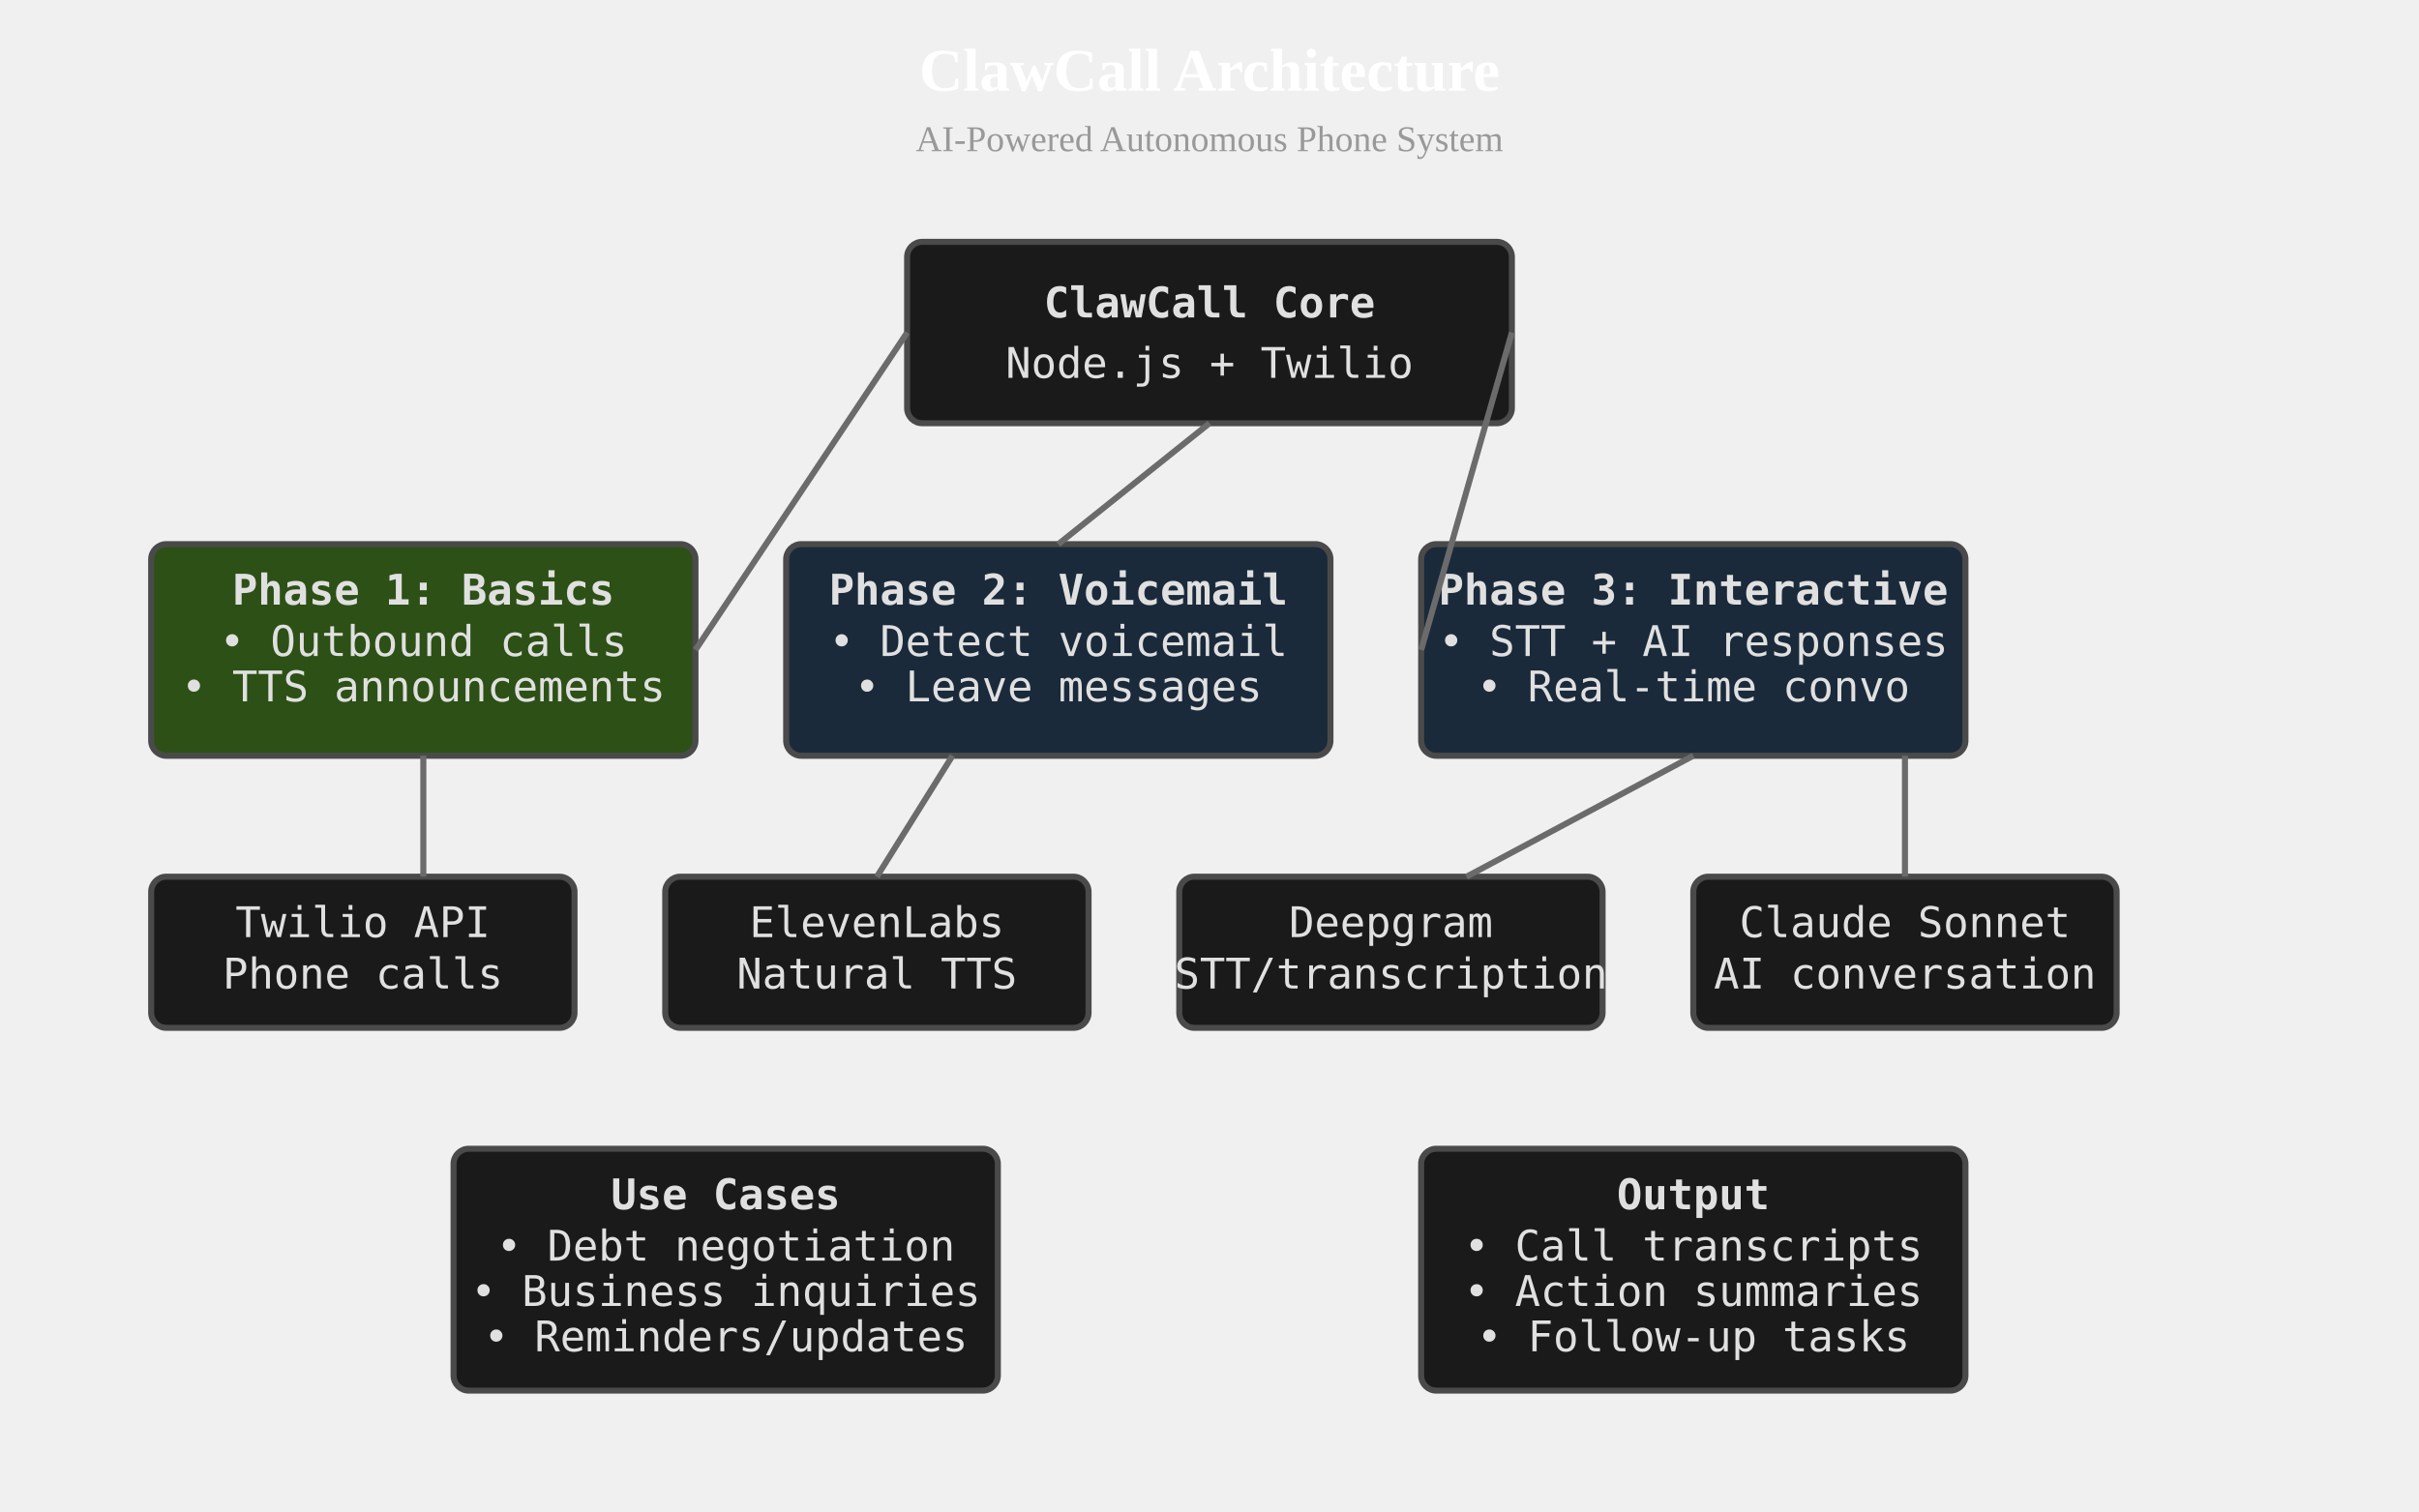
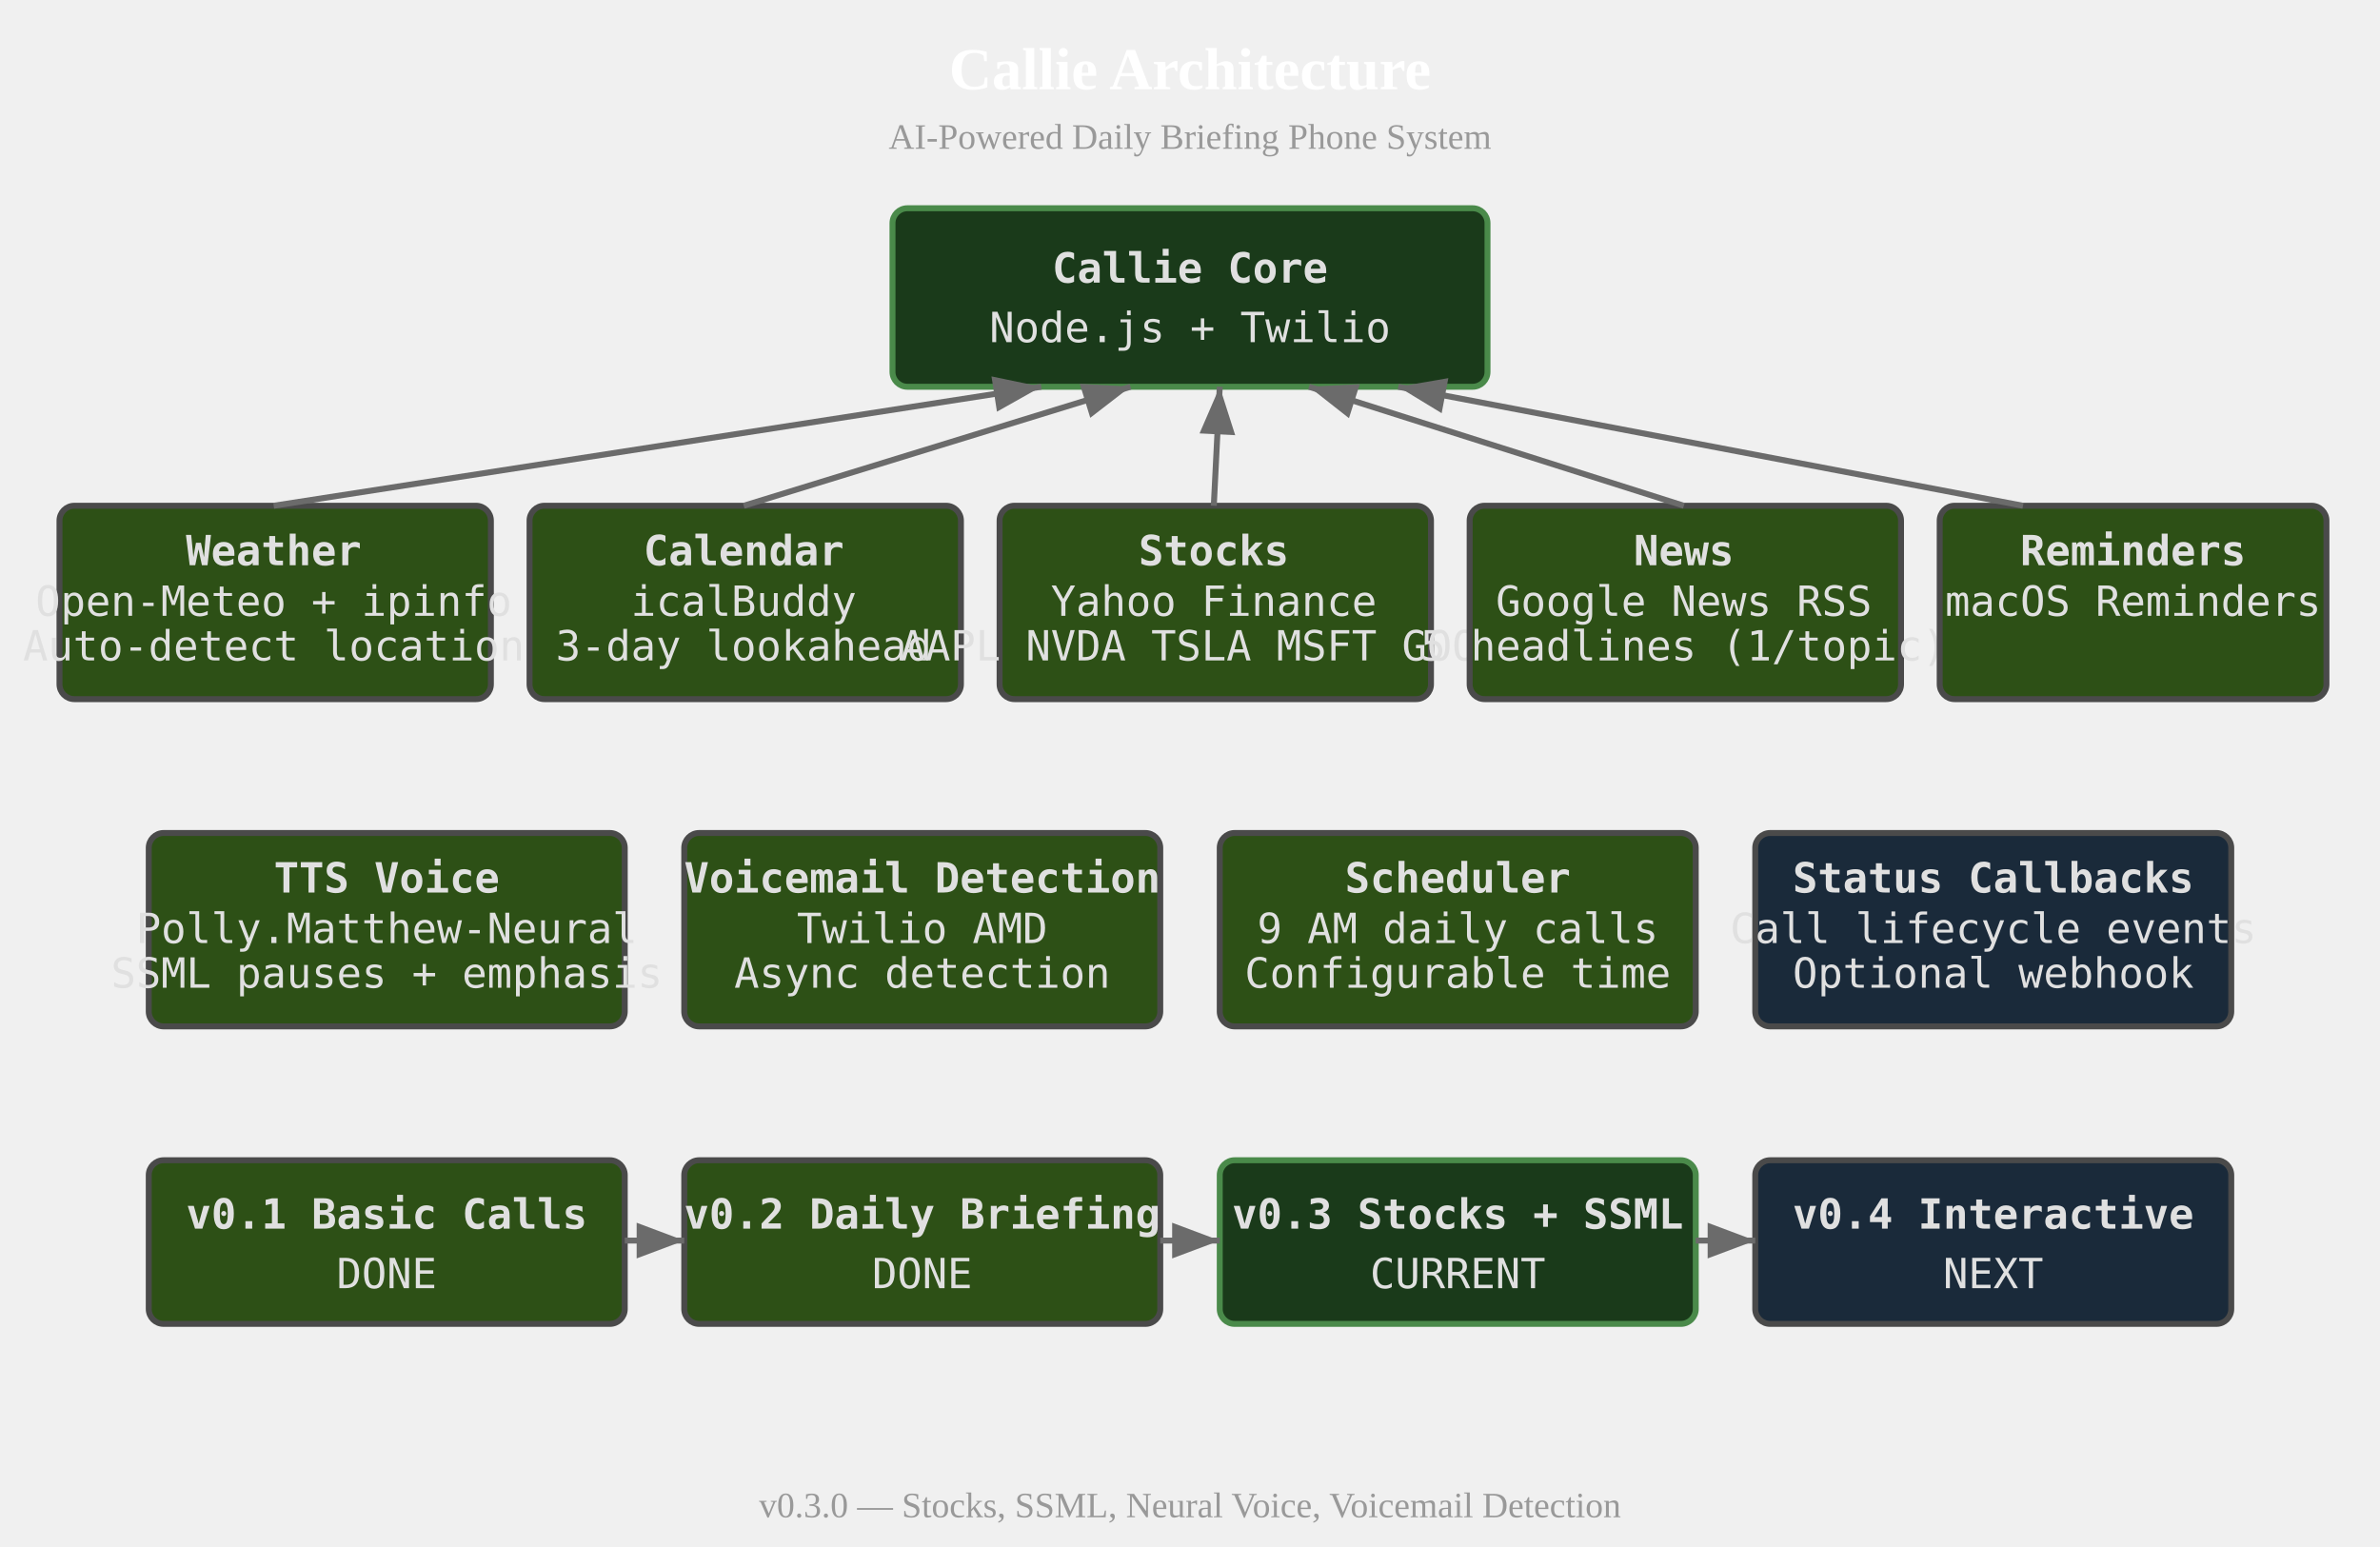
- <svg xmlns="http://www.w3.org/2000/svg" width="800" height="500">
+ <svg xmlns="http://www.w3.org/2000/svg" width="800" height="520">
  <defs>
    <style>
      .box { fill: #1a1a1a; stroke: #4a4a4a; stroke-width: 2; }
      .text { fill: #e0e0e0; font-family: monospace; font-size: 14px; }
      .title { fill: #fff; font-size: 20px; font-weight: bold; }
      .subtitle { fill: #999; font-size: 12px; }
-       .arrow { stroke: #6b6b6b; stroke-width: 2; fill: none; }
-       .phase { fill: #2d5016; }
+       .arrow { stroke: #6b6b6b; stroke-width: 2; fill: none; marker-end: url(#arrowhead); }
+       .done { fill: #2d5016; }
+       .current { fill: #1a3a1a; stroke: #4a8a4a; }
      .future { fill: #1a2a3a; }
    </style>
+     <marker id="arrowhead" markerWidth="8" markerHeight="6" refX="8" refY="3" orient="auto">
+       <polygon points="0 0, 8 3, 0 6" fill="#6b6b6b" />
+     </marker>
  </defs>
-   <text x="400" y="30" class="title" text-anchor="middle">ClawCall Architecture</text>
-   <text x="400" y="50" class="subtitle" text-anchor="middle">AI-Powered Autonomous Phone System</text>
-   <rect x="300" y="80" width="200" height="60" class="box" rx="5" />
-   <text x="400" y="105" class="text" text-anchor="middle" font-weight="bold">ClawCall Core</text>
-   <text x="400" y="125" class="text" text-anchor="middle" font-size="12">Node.js + Twilio</text>
-   <rect x="50" y="180" width="180" height="70" class="box phase" rx="5" />
-   <text x="140" y="200" class="text" text-anchor="middle" font-weight="bold">Phase 1: Basics</text>
-   <text x="140" y="217" class="text" text-anchor="middle" font-size="11">• Outbound calls</text>
-   <text x="140" y="232" class="text" text-anchor="middle" font-size="11">• TTS announcements</text>
-   <path d="M 230 215 L 300 110" class="arrow" />
-   <rect x="260" y="180" width="180" height="70" class="box future" rx="5" />
-   <text x="350" y="200" class="text" text-anchor="middle" font-weight="bold">Phase 2: Voicemail</text>
-   <text x="350" y="217" class="text" text-anchor="middle" font-size="11">• Detect voicemail</text>
-   <text x="350" y="232" class="text" text-anchor="middle" font-size="11">• Leave messages</text>
-   <path d="M 350 180 L 400 140" class="arrow" />
-   <rect x="470" y="180" width="180" height="70" class="box future" rx="5" />
-   <text x="560" y="200" class="text" text-anchor="middle" font-weight="bold">Phase 3: Interactive</text>
-   <text x="560" y="217" class="text" text-anchor="middle" font-size="11">• STT + AI responses</text>
-   <text x="560" y="232" class="text" text-anchor="middle" font-size="11">• Real-time convo</text>
-   <path d="M 470 215 L 500 110" class="arrow" />
-   <rect x="50" y="290" width="140" height="50" class="box" rx="5" />
-   <text x="120" y="310" class="text" text-anchor="middle">Twilio API</text>
-   <text x="120" y="327" class="text" text-anchor="middle" font-size="11">Phone calls</text>
-   <path d="M 140 290 L 140 250" class="arrow" />
-   <rect x="220" y="290" width="140" height="50" class="box" rx="5" />
-   <text x="290" y="310" class="text" text-anchor="middle">ElevenLabs</text>
-   <text x="290" y="327" class="text" text-anchor="middle" font-size="11">Natural TTS</text>
-   <path d="M 290 290 L 315 250" class="arrow" />
-   <rect x="390" y="290" width="140" height="50" class="box" rx="5" />
-   <text x="460" y="310" class="text" text-anchor="middle">Deepgram</text>
-   <text x="460" y="327" class="text" text-anchor="middle" font-size="11">STT/transcription</text>
-   <path d="M 485 290 L 560 250" class="arrow" />
-   <rect x="560" y="290" width="140" height="50" class="box" rx="5" />
-   <text x="630" y="310" class="text" text-anchor="middle">Claude Sonnet</text>
-   <text x="630" y="327" class="text" text-anchor="middle" font-size="11">AI conversation</text>
-   <path d="M 630 290 L 630 250" class="arrow" />
-   <rect x="150" y="380" width="180" height="80" class="box" rx="5" fill="#3a1a1a" />
-   <text x="240" y="400" class="text" text-anchor="middle" font-weight="bold">Use Cases</text>
-   <text x="240" y="417" class="text" text-anchor="middle" font-size="11">• Debt negotiation</text>
-   <text x="240" y="432" class="text" text-anchor="middle" font-size="11">• Business inquiries</text>
-   <text x="240" y="447" class="text" text-anchor="middle" font-size="11">• Reminders/updates</text>
-   <rect x="470" y="380" width="180" height="80" class="box" rx="5" fill="#1a1a3a" />
-   <text x="560" y="400" class="text" text-anchor="middle" font-weight="bold">Output</text>
-   <text x="560" y="417" class="text" text-anchor="middle" font-size="11">• Call transcripts</text>
-   <text x="560" y="432" class="text" text-anchor="middle" font-size="11">• Action summaries</text>
-   <text x="560" y="447" class="text" text-anchor="middle" font-size="11">• Follow-up tasks</text>
+   <text x="400" y="30" class="title" text-anchor="middle">Callie Architecture</text>
+   <text x="400" y="50" class="subtitle" text-anchor="middle">AI-Powered Daily Briefing Phone System</text>
+   <rect x="300" y="70" width="200" height="60" class="box current" rx="5" />
+   <text x="400" y="95" class="text" text-anchor="middle" font-weight="bold">Callie Core</text>
+   <text x="400" y="115" class="text" text-anchor="middle" font-size="12">Node.js + Twilio</text>
+   <rect x="20" y="170" width="145" height="65" class="box done" rx="5" />
+   <text x="92" y="190" class="text" text-anchor="middle" font-weight="bold" font-size="12">Weather</text>
+   <text x="92" y="207" class="text" text-anchor="middle" font-size="11">Open-Meteo + ipinfo</text>
+   <text x="92" y="222" class="text" text-anchor="middle" font-size="11">Auto-detect location</text>
+   <path d="M 92 170 L 350 130" class="arrow" />
+   <rect x="178" y="170" width="145" height="65" class="box done" rx="5" />
+   <text x="250" y="190" class="text" text-anchor="middle" font-weight="bold" font-size="12">Calendar</text>
+   <text x="250" y="207" class="text" text-anchor="middle" font-size="11">icalBuddy</text>
+   <text x="250" y="222" class="text" text-anchor="middle" font-size="11">3-day lookahead</text>
+   <path d="M 250 170 L 380 130" class="arrow" />
+   <rect x="336" y="170" width="145" height="65" class="box done" rx="5" />
+   <text x="408" y="190" class="text" text-anchor="middle" font-weight="bold" font-size="12">Stocks</text>
+   <text x="408" y="207" class="text" text-anchor="middle" font-size="11">Yahoo Finance</text>
+   <text x="408" y="222" class="text" text-anchor="middle" font-size="11">AAPL NVDA TSLA MSFT GOOGL</text>
+   <path d="M 408 170 L 410 130" class="arrow" />
+   <rect x="494" y="170" width="145" height="65" class="box done" rx="5" />
+   <text x="566" y="190" class="text" text-anchor="middle" font-weight="bold" font-size="12">News</text>
+   <text x="566" y="207" class="text" text-anchor="middle" font-size="11">Google News RSS</text>
+   <text x="566" y="222" class="text" text-anchor="middle" font-size="11">5 headlines (1/topic)</text>
+   <path d="M 566 170 L 440 130" class="arrow" />
+   <rect x="652" y="170" width="130" height="65" class="box done" rx="5" />
+   <text x="717" y="190" class="text" text-anchor="middle" font-weight="bold" font-size="12">Reminders</text>
+   <text x="717" y="207" class="text" text-anchor="middle" font-size="11">macOS Reminders</text>
+   <path d="M 680 170 L 470 130" class="arrow" />
+   <rect x="50" y="280" width="160" height="65" class="box done" rx="5" />
+   <text x="130" y="300" class="text" text-anchor="middle" font-weight="bold" font-size="12">TTS Voice</text>
+   <text x="130" y="317" class="text" text-anchor="middle" font-size="11">Polly.Matthew-Neural</text>
+   <text x="130" y="332" class="text" text-anchor="middle" font-size="11">SSML pauses + emphasis</text>
+   <rect x="230" y="280" width="160" height="65" class="box done" rx="5" />
+   <text x="310" y="300" class="text" text-anchor="middle" font-weight="bold" font-size="12">Voicemail Detection</text>
+   <text x="310" y="317" class="text" text-anchor="middle" font-size="11">Twilio AMD</text>
+   <text x="310" y="332" class="text" text-anchor="middle" font-size="11">Async detection</text>
+   <rect x="410" y="280" width="160" height="65" class="box done" rx="5" />
+   <text x="490" y="300" class="text" text-anchor="middle" font-weight="bold" font-size="12">Scheduler</text>
+   <text x="490" y="317" class="text" text-anchor="middle" font-size="11">9 AM daily calls</text>
+   <text x="490" y="332" class="text" text-anchor="middle" font-size="11">Configurable time</text>
+   <rect x="590" y="280" width="160" height="65" class="box future" rx="5" />
+   <text x="670" y="300" class="text" text-anchor="middle" font-weight="bold" font-size="12">Status Callbacks</text>
+   <text x="670" y="317" class="text" text-anchor="middle" font-size="11">Call lifecycle events</text>
+   <text x="670" y="332" class="text" text-anchor="middle" font-size="11">Optional webhook</text>
+   <rect x="50" y="390" width="160" height="55" class="box done" rx="5" />
+   <text x="130" y="413" class="text" text-anchor="middle" font-weight="bold" font-size="12">v0.1 Basic Calls</text>
+   <text x="130" y="433" class="text" text-anchor="middle" font-size="11" fill="#4a8a4a">DONE</text>
+   <rect x="230" y="390" width="160" height="55" class="box done" rx="5" />
+   <text x="310" y="413" class="text" text-anchor="middle" font-weight="bold" font-size="12">v0.2 Daily Briefing</text>
+   <text x="310" y="433" class="text" text-anchor="middle" font-size="11" fill="#4a8a4a">DONE</text>
+   <rect x="410" y="390" width="160" height="55" class="box current" rx="5" />
+   <text x="490" y="413" class="text" text-anchor="middle" font-weight="bold" font-size="12">v0.3 Stocks + SSML</text>
+   <text x="490" y="433" class="text" text-anchor="middle" font-size="11" fill="#4a8a4a">CURRENT</text>
+   <rect x="590" y="390" width="160" height="55" class="box future" rx="5" />
+   <text x="670" y="413" class="text" text-anchor="middle" font-weight="bold" font-size="12">v0.4 Interactive</text>
+   <text x="670" y="433" class="text" text-anchor="middle" font-size="11" fill="#6688aa">NEXT</text>
+   <path d="M 210 417 L 230 417" class="arrow" />
+   <path d="M 390 417 L 410 417" class="arrow" />
+   <path d="M 570 417 L 590 417" class="arrow" />
+   <text x="400" y="510" class="subtitle" text-anchor="middle">v0.3.0 — Stocks, SSML, Neural Voice, Voicemail Detection</text>
</svg>
